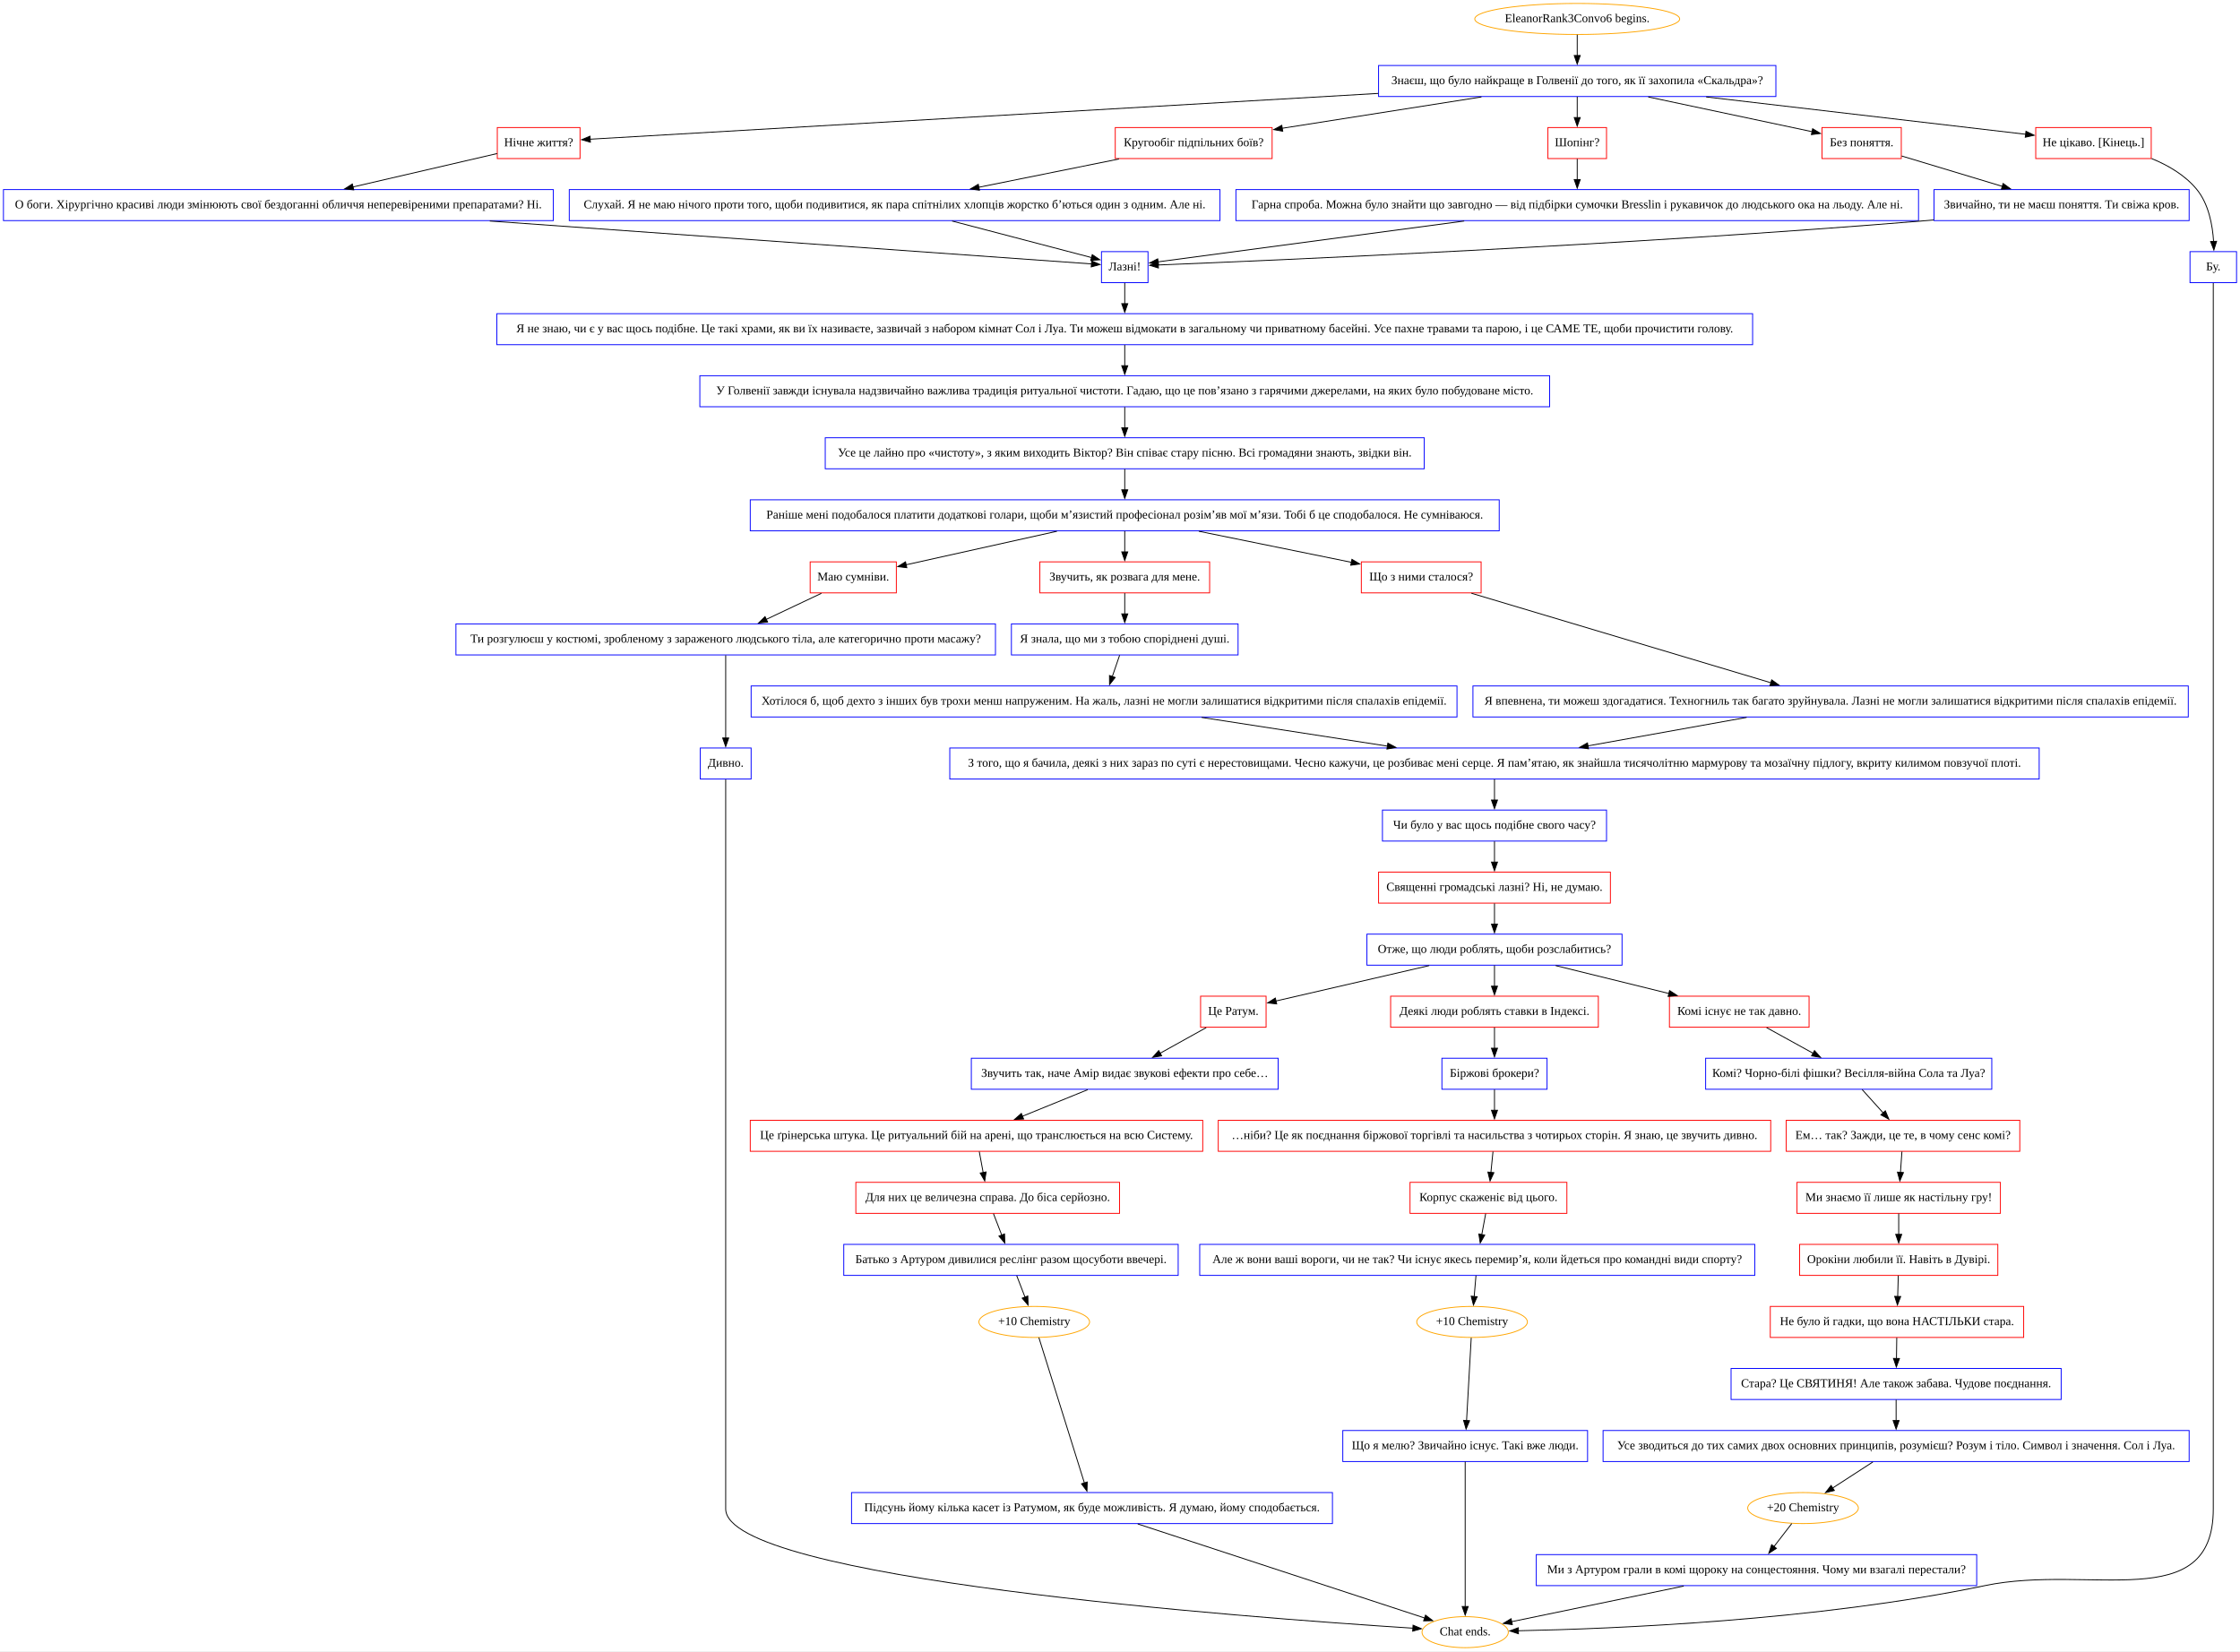
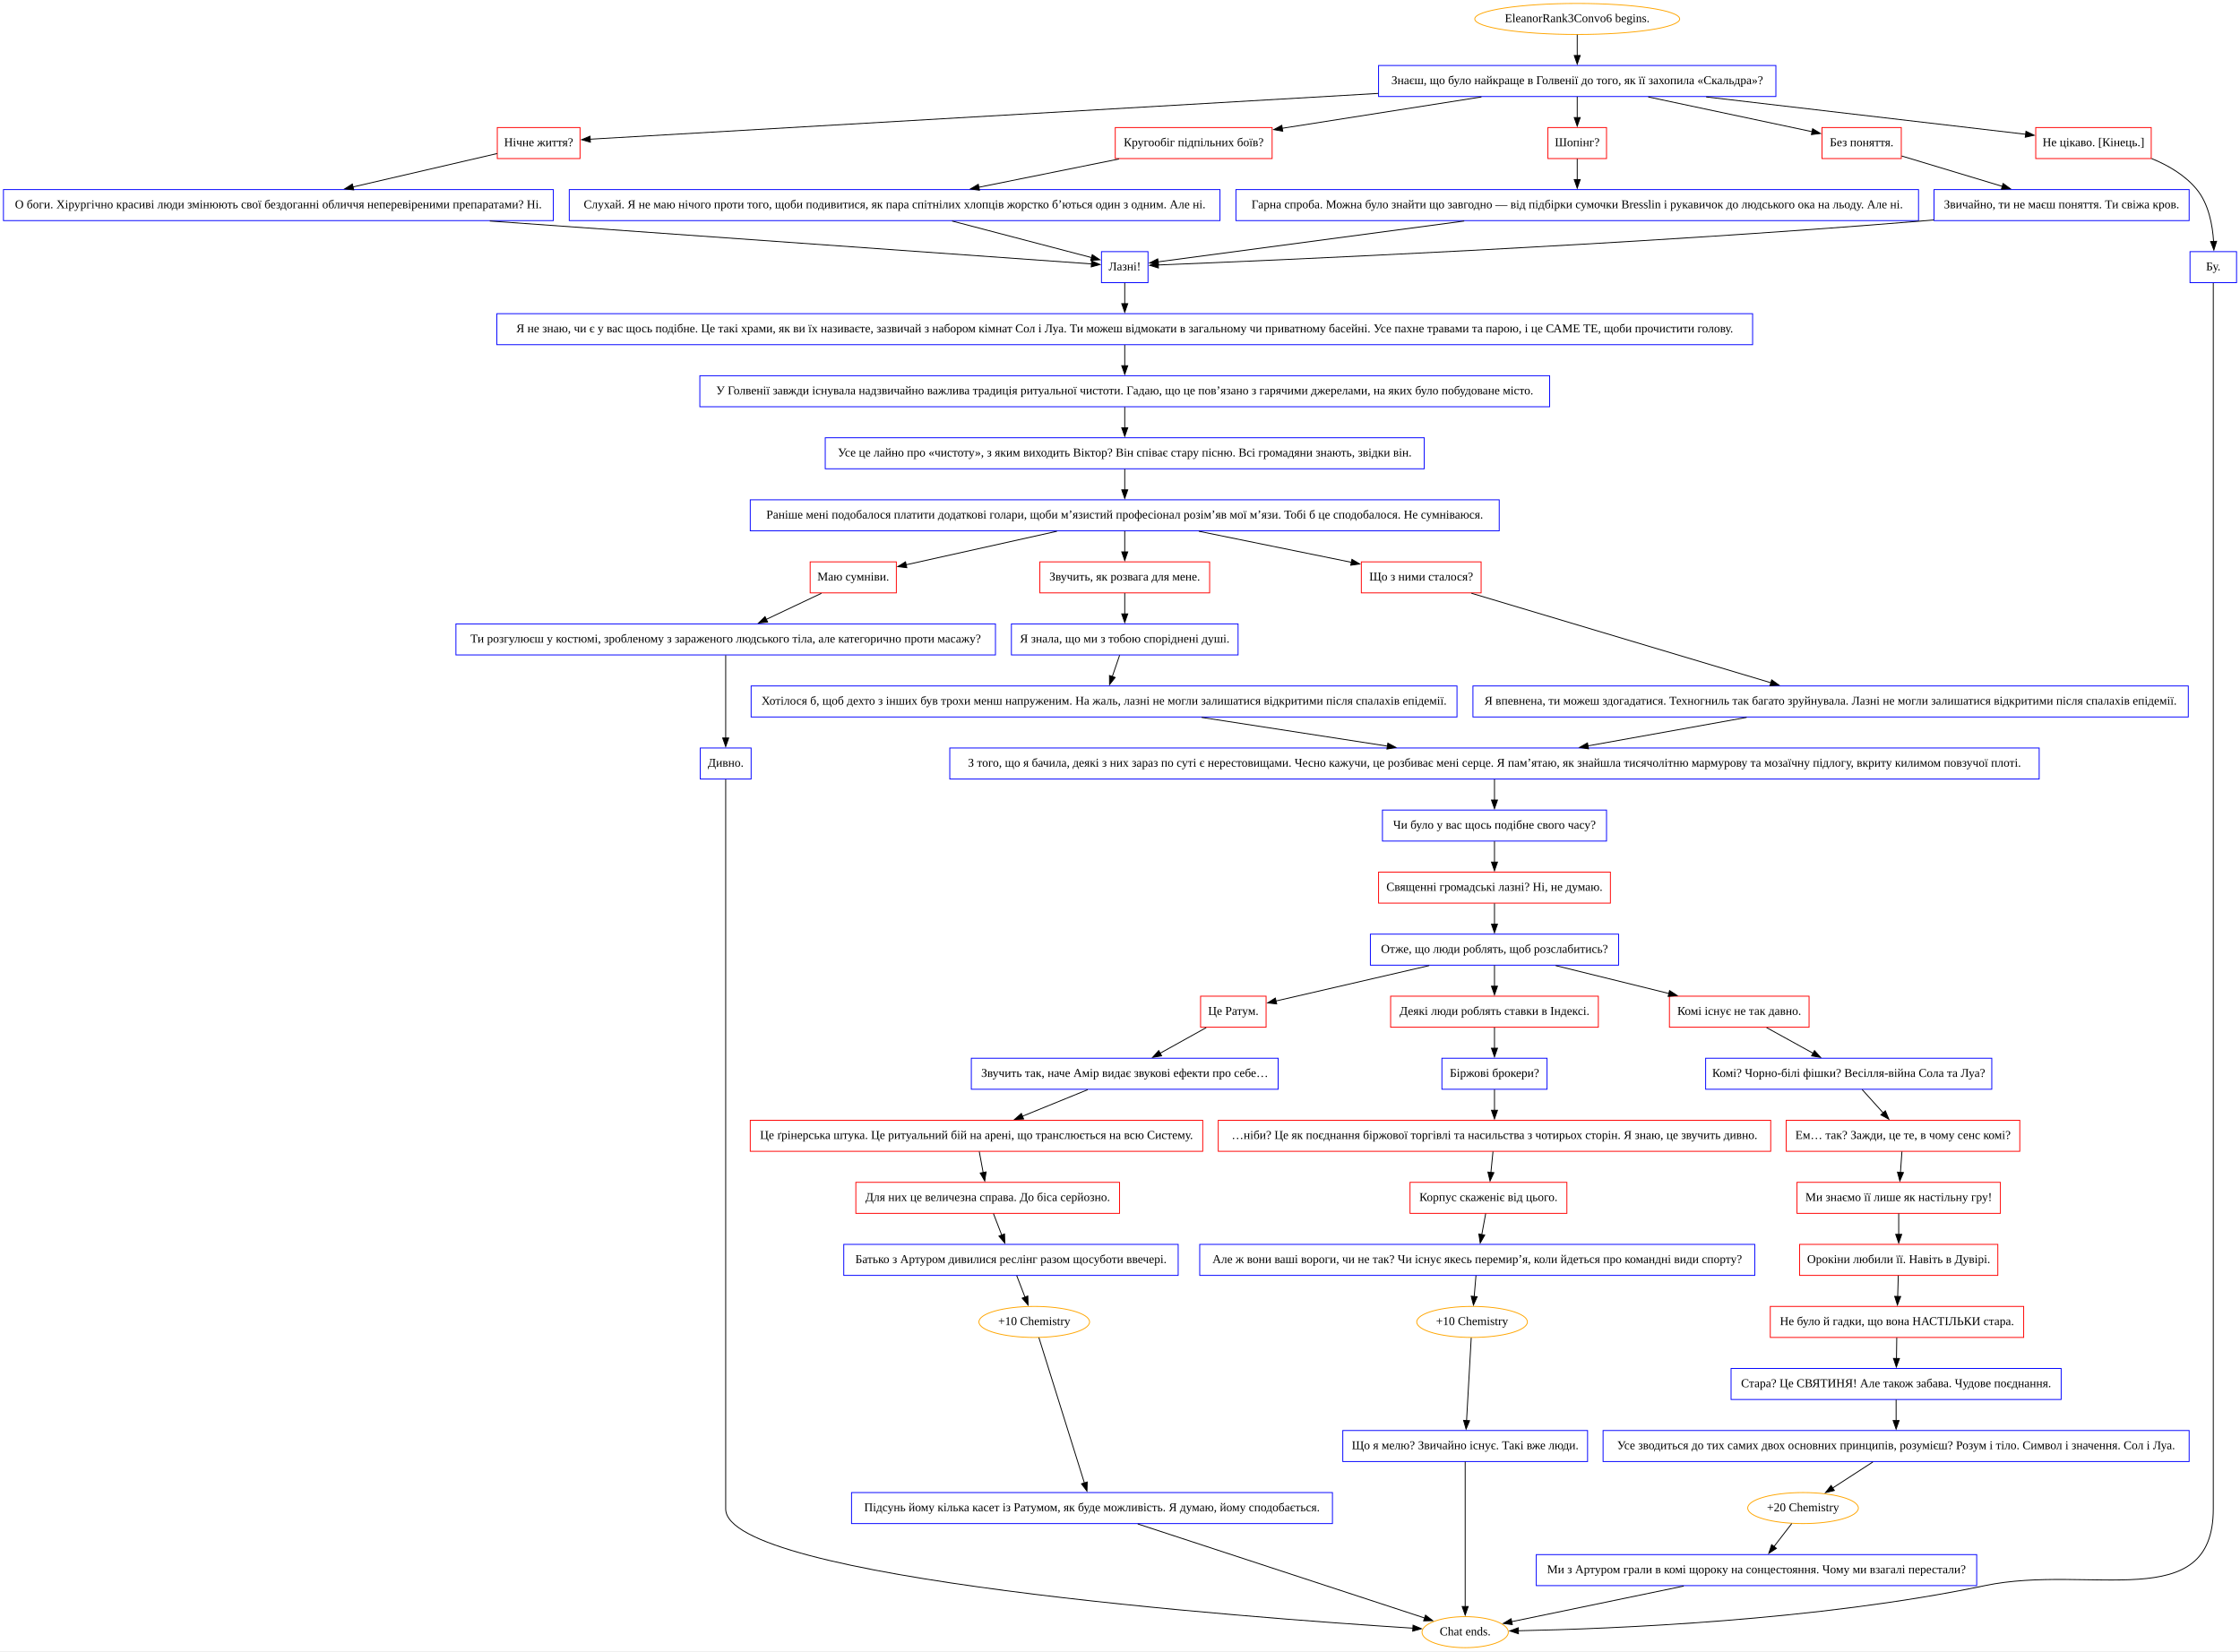
<svg xmlns="http://www.w3.org/2000/svg" width="2599pt" height="1916pt" viewBox="0.00 0.00 2599.00 1916.00">
  <g id="graph0" class="graph" transform="scale(1 1) rotate(0) translate(4 1912)">
    <polygon fill="white" stroke="none" points="-4,4 -4,-1912 2595,-1912 2595,4 -4,4" />
    <g id="node1" class="node">
      <ellipse fill="none" stroke="orange" cx="1826" cy="-1890" rx="118.88" ry="18" />
      <text text-anchor="middle" x="1826" y="-1886.3" font-family="Times New Roman,serif" font-size="14.00">EleanorRank3Convo6 begins.</text>
    </g>
    <g id="node2" class="node">
      <polygon fill="none" stroke="blue" points="2056.5,-1836 1595.5,-1836 1595.5,-1800 2056.5,-1800 2056.5,-1836" />
      <text text-anchor="middle" x="1826" y="-1814.3" font-family="Times New Roman,serif" font-size="14.00">Знаєш, що було найкраще в Голвенії до того, як її захопила «Скальдра»?</text>
    </g>
    <g id="edge1" class="edge">
      <path fill="none" stroke="black" d="M1826,-1871.7C1826,-1864.41 1826,-1855.73 1826,-1847.54" />
      <polygon fill="black" stroke="black" points="1829.5,-1847.62 1826,-1837.62 1822.5,-1847.62 1829.5,-1847.62" />
    </g>
    <g id="node3" class="node">
      <polygon fill="none" stroke="red" points="669,-1764 573,-1764 573,-1728 669,-1728 669,-1764" />
      <text text-anchor="middle" x="621" y="-1742.3" font-family="Times New Roman,serif" font-size="14.00">Нічне життя?</text>
    </g>
    <g id="edge2" class="edge">
      <path fill="none" stroke="black" d="M1595.09,-1803.59C1310.62,-1787.06 844.85,-1760 680.6,-1750.46" />
      <polygon fill="black" stroke="black" points="681,-1746.98 670.82,-1749.89 680.6,-1753.97 681,-1746.98" />
    </g>
    <g id="node4" class="node">
      <polygon fill="none" stroke="red" points="1472,-1764 1290,-1764 1290,-1728 1472,-1728 1472,-1764" />
      <text text-anchor="middle" x="1381" y="-1742.3" font-family="Times New Roman,serif" font-size="14.00">Кругообіг підпільних боїв?</text>
    </g>
    <g id="edge3" class="edge">
      <path fill="none" stroke="black" d="M1714.86,-1799.52C1644.01,-1788.37 1552.88,-1774.04 1483.74,-1763.16" />
      <polygon fill="black" stroke="black" points="1484.32,-1759.71 1473.89,-1761.61 1483.23,-1766.62 1484.32,-1759.71" />
    </g>
    <g id="node5" class="node">
      <polygon fill="none" stroke="red" points="1860,-1764 1792,-1764 1792,-1728 1860,-1728 1860,-1764" />
      <text text-anchor="middle" x="1826" y="-1742.3" font-family="Times New Roman,serif" font-size="14.00">Шопінг?</text>
    </g>
    <g id="edge4" class="edge">
      <path fill="none" stroke="black" d="M1826,-1799.7C1826,-1792.41 1826,-1783.73 1826,-1775.54" />
      <polygon fill="black" stroke="black" points="1829.5,-1775.62 1826,-1765.62 1822.5,-1775.62 1829.5,-1775.62" />
    </g>
    <g id="node6" class="node">
      <polygon fill="none" stroke="red" points="2202,-1764 2110,-1764 2110,-1728 2202,-1728 2202,-1764" />
      <text text-anchor="middle" x="2156" y="-1742.3" font-family="Times New Roman,serif" font-size="14.00">Без поняття.</text>
    </g>
    <g id="edge5" class="edge">
      <path fill="none" stroke="black" d="M1908.42,-1799.52C1967.65,-1786.95 2046,-1770.33 2098.55,-1759.19" />
      <polygon fill="black" stroke="black" points="2099.15,-1762.64 2108.21,-1757.14 2097.7,-1755.79 2099.15,-1762.64" />
    </g>
    <g id="node7" class="node">
      <polygon fill="none" stroke="red" points="2492,-1764 2358,-1764 2358,-1728 2492,-1728 2492,-1764" />
      <text text-anchor="middle" x="2425" y="-1742.3" font-family="Times New Roman,serif" font-size="14.00">Не цікаво. [Кінець.]</text>
    </g>
    <g id="edge6" class="edge">
      <path fill="none" stroke="black" d="M1975.61,-1799.52C2093.2,-1785.77 2252.33,-1767.18 2346.27,-1756.2" />
      <polygon fill="black" stroke="black" points="2346.65,-1759.68 2356.18,-1755.04 2345.84,-1752.73 2346.65,-1759.68" />
    </g>
    <g id="node8" class="node">
      <polygon fill="none" stroke="blue" points="638,-1692 0,-1692 0,-1656 638,-1656 638,-1692" />
      <text text-anchor="middle" x="319" y="-1670.3" font-family="Times New Roman,serif" font-size="14.00">О боги. Хірургічно красиві люди змінюють свої бездоганні обличчя неперевіреними препаратами? Ні.</text>
    </g>
    <g id="edge7" class="edge">
      <path fill="none" stroke="black" d="M572.81,-1733.83C527.87,-1723.41 459.77,-1707.63 405.43,-1695.03" />
      <polygon fill="black" stroke="black" points="406.41,-1691.67 395.88,-1692.82 404.83,-1698.49 406.41,-1691.67" />
    </g>
    <g id="node9" class="node">
      <polygon fill="none" stroke="blue" points="1411.5,-1692 656.5,-1692 656.5,-1656 1411.5,-1656 1411.5,-1692" />
      <text text-anchor="middle" x="1034" y="-1670.3" font-family="Times New Roman,serif" font-size="14.00">Слухай. Я не маю нічого проти того, щоби подивитися, як пара спітнілих хлопців жорстко б’ються один з одним. Але ні.</text>
    </g>
    <g id="edge8" class="edge">
      <path fill="none" stroke="black" d="M1294.33,-1727.52C1244.87,-1717.54 1182.71,-1705 1131.54,-1694.68" />
      <polygon fill="black" stroke="black" points="1132.44,-1691.29 1121.95,-1692.74 1131.06,-1698.15 1132.44,-1691.29" />
    </g>
    <g id="node10" class="node">
      <polygon fill="none" stroke="blue" points="2222,-1692 1430,-1692 1430,-1656 2222,-1656 2222,-1692" />
      <text text-anchor="middle" x="1826" y="-1670.3" font-family="Times New Roman,serif" font-size="14.00">Гарна спроба. Можна було знайти що завгодно — від підбірки сумочки Bresslin і рукавичок до людського ока на льоду. Але ні.</text>
    </g>
    <g id="edge9" class="edge">
      <path fill="none" stroke="black" d="M1826,-1727.7C1826,-1720.41 1826,-1711.73 1826,-1703.54" />
      <polygon fill="black" stroke="black" points="1829.5,-1703.62 1826,-1693.62 1822.5,-1703.62 1829.5,-1703.62" />
    </g>
    <g id="node11" class="node">
      <polygon fill="none" stroke="blue" points="2536,-1692 2240,-1692 2240,-1656 2536,-1656 2536,-1692" />
      <text text-anchor="middle" x="2388" y="-1670.3" font-family="Times New Roman,serif" font-size="14.00">Звичайно, ти не маєш поняття. Ти свіжа кров.</text>
    </g>
    <g id="edge10" class="edge">
      <path fill="none" stroke="black" d="M2202.39,-1731C2235.85,-1720.91 2281.57,-1707.11 2319.26,-1695.74" />
      <polygon fill="black" stroke="black" points="2320.15,-1699.13 2328.72,-1692.89 2318.13,-1692.43 2320.15,-1699.13" />
    </g>
    <g id="node12" class="node">
      <polygon fill="none" stroke="blue" points="2591,-1620 2537,-1620 2537,-1584 2591,-1584 2591,-1620" />
      <text text-anchor="middle" x="2564" y="-1598.3" font-family="Times New Roman,serif" font-size="14.00">Бу.</text>
    </g>
    <g id="edge11" class="edge">
      <path fill="none" stroke="black" d="M2492.43,-1728.02C2511.94,-1720.05 2531.57,-1708.52 2545,-1692 2558.72,-1675.13 2563.18,-1650.67 2564.37,-1631.66" />
      <polygon fill="black" stroke="black" points="2567.86,-1631.99 2564.69,-1621.88 2560.86,-1631.76 2567.86,-1631.99" />
    </g>
    <g id="node13" class="node">
      <polygon fill="none" stroke="blue" points="1328,-1620 1274,-1620 1274,-1584 1328,-1584 1328,-1620" />
      <text text-anchor="middle" x="1301" y="-1598.3" font-family="Times New Roman,serif" font-size="14.00">Лазні!</text>
    </g>
    <g id="edge12" class="edge">
      <path fill="none" stroke="black" d="M564.27,-1655.52C803.76,-1638.44 1148.35,-1613.88 1262.59,-1605.74" />
      <polygon fill="black" stroke="black" points="1262.61,-1609.25 1272.33,-1605.04 1262.11,-1602.26 1262.61,-1609.25" />
    </g>
    <g id="edge13" class="edge">
      <path fill="none" stroke="black" d="M1100.69,-1655.52C1151.76,-1642.13 1220.42,-1624.13 1262.64,-1613.06" />
      <polygon fill="black" stroke="black" points="1263.31,-1616.5 1272.09,-1610.58 1261.53,-1609.73 1263.31,-1616.5" />
    </g>
    <g id="edge14" class="edge">
      <path fill="none" stroke="black" d="M1694.87,-1655.52C1577.54,-1639.87 1413.02,-1617.94 1339.33,-1608.11" />
      <polygon fill="black" stroke="black" points="1340.18,-1604.69 1329.81,-1606.84 1339.26,-1611.63 1340.18,-1604.69" />
    </g>
    <g id="edge15" class="edge">
      <path fill="none" stroke="black" d="M2239.69,-1656.74C2236.77,-1656.48 2233.87,-1656.24 2231,-1656 1885.94,-1627.5 1467.58,-1609.6 1339.86,-1604.5" />
      <polygon fill="black" stroke="black" points="1340.07,-1601.01 1329.94,-1604.11 1339.79,-1608 1340.07,-1601.01" />
    </g>
    <g id="node14" class="node">
      <ellipse fill="none" stroke="orange" cx="1696" cy="-18" rx="50.09" ry="18" />
      <text text-anchor="middle" x="1696" y="-14.3" font-family="Times New Roman,serif" font-size="14.00">Chat ends.</text>
    </g>
    <g id="edge16" class="edge">
      <path fill="none" stroke="black" d="M2564,-1583.51C2564,-1556.71 2564,-1503.87 2564,-1459 2564,-1459 2564,-1459 2564,-161 2564,-36.76 2420.62,-97.39 2299,-72 2104.21,-31.33 1867.68,-21.83 1757.73,-19.64" />
      <polygon fill="black" stroke="black" points="1757.79,-16.14 1747.73,-19.45 1757.67,-23.14 1757.79,-16.14" />
    </g>
    <g id="node15" class="node">
      <polygon fill="none" stroke="blue" points="2029.5,-1548 572.5,-1548 572.5,-1512 2029.5,-1512 2029.5,-1548" />
      <text text-anchor="middle" x="1301" y="-1526.3" font-family="Times New Roman,serif" font-size="14.00">Я не знаю, чи є у вас щось подібне. Це такі храми, як ви їх називаєте, зазвичай з набором кімнат Сол і Луа. Ти можеш відмокати в загальному чи приватному басейні. Усе пахне травами та парою, і це САМЕ ТЕ, щоби прочистити голову.</text>
    </g>
    <g id="edge17" class="edge">
      <path fill="none" stroke="black" d="M1301,-1583.7C1301,-1576.41 1301,-1567.73 1301,-1559.54" />
      <polygon fill="black" stroke="black" points="1304.5,-1559.62 1301,-1549.62 1297.5,-1559.62 1304.5,-1559.62" />
    </g>
    <g id="node16" class="node">
      <polygon fill="none" stroke="blue" points="1794,-1476 808,-1476 808,-1440 1794,-1440 1794,-1476" />
      <text text-anchor="middle" x="1301" y="-1454.3" font-family="Times New Roman,serif" font-size="14.00">У Голвенії завжди існувала надзвичайно важлива традиція ритуальної чистоти. Гадаю, що це пов’язано з гарячими джерелами, на яких було побудоване місто.</text>
    </g>
    <g id="edge18" class="edge">
      <path fill="none" stroke="black" d="M1301,-1511.7C1301,-1504.41 1301,-1495.73 1301,-1487.54" />
      <polygon fill="black" stroke="black" points="1304.5,-1487.62 1301,-1477.62 1297.5,-1487.62 1304.5,-1487.62" />
    </g>
    <g id="node17" class="node">
      <polygon fill="none" stroke="blue" points="1648.5,-1404 953.5,-1404 953.5,-1368 1648.5,-1368 1648.5,-1404" />
      <text text-anchor="middle" x="1301" y="-1382.3" font-family="Times New Roman,serif" font-size="14.00">Усе це лайно про «чистоту», з яким виходить Віктор? Він співає стару пісню. Всі громадяни знають, звідки він.</text>
    </g>
    <g id="edge19" class="edge">
      <path fill="none" stroke="black" d="M1301,-1439.7C1301,-1432.41 1301,-1423.73 1301,-1415.54" />
      <polygon fill="black" stroke="black" points="1304.5,-1415.62 1301,-1405.62 1297.5,-1415.62 1304.5,-1415.62" />
    </g>
    <g id="node18" class="node">
      <polygon fill="none" stroke="blue" points="1735.5,-1332 866.5,-1332 866.5,-1296 1735.5,-1296 1735.5,-1332" />
      <text text-anchor="middle" x="1301" y="-1310.3" font-family="Times New Roman,serif" font-size="14.00">Раніше мені подобалося платити додаткові голари, щоби м’язистий професіонал розім’яв мої м’язи. Тобі б це сподобалося. Не сумніваюся.</text>
    </g>
    <g id="edge20" class="edge">
      <path fill="none" stroke="black" d="M1301,-1367.7C1301,-1360.41 1301,-1351.73 1301,-1343.54" />
      <polygon fill="black" stroke="black" points="1304.5,-1343.62 1301,-1333.62 1297.5,-1343.62 1304.5,-1343.62" />
    </g>
    <g id="node19" class="node">
      <polygon fill="none" stroke="red" points="1036,-1260 936,-1260 936,-1224 1036,-1224 1036,-1260" />
      <text text-anchor="middle" x="986" y="-1238.3" font-family="Times New Roman,serif" font-size="14.00">Маю сумніви.</text>
    </g>
    <g id="edge21" class="edge">
      <path fill="none" stroke="black" d="M1222.32,-1295.52C1168.11,-1283.47 1097.11,-1267.69 1047.14,-1256.59" />
      <polygon fill="black" stroke="black" points="1048.17,-1253.23 1037.65,-1254.48 1046.65,-1260.06 1048.17,-1253.23" />
    </g>
    <g id="node20" class="node">
      <polygon fill="none" stroke="red" points="1399.5,-1260 1202.5,-1260 1202.5,-1224 1399.5,-1224 1399.5,-1260" />
      <text text-anchor="middle" x="1301" y="-1238.3" font-family="Times New Roman,serif" font-size="14.00">Звучить, як розвага для мене.</text>
    </g>
    <g id="edge22" class="edge">
      <path fill="none" stroke="black" d="M1301,-1295.7C1301,-1288.41 1301,-1279.73 1301,-1271.54" />
      <polygon fill="black" stroke="black" points="1304.5,-1271.62 1301,-1261.62 1297.5,-1271.62 1304.5,-1271.62" />
    </g>
    <g id="node21" class="node">
      <polygon fill="none" stroke="red" points="1714.5,-1260 1575.5,-1260 1575.5,-1224 1714.5,-1224 1714.5,-1260" />
      <text text-anchor="middle" x="1645" y="-1238.3" font-family="Times New Roman,serif" font-size="14.00">Що з ними сталося?</text>
    </g>
    <g id="edge23" class="edge">
      <path fill="none" stroke="black" d="M1386.92,-1295.52C1441.17,-1284.48 1510.81,-1270.31 1564.08,-1259.47" />
      <polygon fill="black" stroke="black" points="1564.6,-1262.93 1573.7,-1257.51 1563.21,-1256.07 1564.6,-1262.93" />
    </g>
    <g id="node22" class="node">
      <polygon fill="none" stroke="blue" points="1151,-1188 525,-1188 525,-1152 1151,-1152 1151,-1188" />
      <text text-anchor="middle" x="838" y="-1166.3" font-family="Times New Roman,serif" font-size="14.00">Ти розгулюєш у костюмі, зробленому з зараженого людського тіла, але категорично проти масажу?</text>
    </g>
    <g id="edge24" class="edge">
      <path fill="none" stroke="black" d="M949.04,-1223.52C929.63,-1214.34 905.64,-1202.99 884.93,-1193.2" />
      <polygon fill="black" stroke="black" points="886.65,-1190.14 876.12,-1189.03 883.66,-1196.47 886.65,-1190.14" />
    </g>
    <g id="node23" class="node">
      <polygon fill="none" stroke="blue" points="1432.5,-1188 1169.5,-1188 1169.5,-1152 1432.5,-1152 1432.5,-1188" />
      <text text-anchor="middle" x="1301" y="-1166.3" font-family="Times New Roman,serif" font-size="14.00">Я знала, що ми з тобою споріднені душі.</text>
    </g>
    <g id="edge25" class="edge">
      <path fill="none" stroke="black" d="M1301,-1223.7C1301,-1216.41 1301,-1207.73 1301,-1199.54" />
      <polygon fill="black" stroke="black" points="1304.5,-1199.62 1301,-1189.62 1297.5,-1199.62 1304.5,-1199.62" />
    </g>
    <g id="node24" class="node">
      <polygon fill="none" stroke="blue" points="2535,-1116 1705,-1116 1705,-1080 2535,-1080 2535,-1116" />
      <text text-anchor="middle" x="2120" y="-1094.3" font-family="Times New Roman,serif" font-size="14.00">Я впевнена, ти можеш здогадатися. Техногниль так багато зруйнувала. Лазні не могли залишатися відкритими після спалахів епідемії.</text>
    </g>
    <g id="edge26" class="edge">
      <path fill="none" stroke="black" d="M1703.24,-1223.59C1791.06,-1197.34 1957.03,-1147.72 2050.86,-1119.67" />
      <polygon fill="black" stroke="black" points="2051.62,-1123.09 2060.2,-1116.88 2049.62,-1116.39 2051.62,-1123.09" />
    </g>
    <g id="node25" class="node">
      <polygon fill="none" stroke="blue" points="867.5,-1044 808.5,-1044 808.5,-1008 867.5,-1008 867.5,-1044" />
      <text text-anchor="middle" x="838" y="-1022.3" font-family="Times New Roman,serif" font-size="14.00">Дивно.</text>
    </g>
    <g id="edge27" class="edge">
      <path fill="none" stroke="black" d="M838,-1151.59C838,-1127.61 838,-1084.14 838,-1055.42" />
      <polygon fill="black" stroke="black" points="841.5,-1055.62 838,-1045.62 834.5,-1055.62 841.5,-1055.62" />
    </g>
    <g id="node26" class="node">
      <polygon fill="none" stroke="blue" points="1686.5,-1116 867.5,-1116 867.5,-1080 1686.5,-1080 1686.5,-1116" />
      <text text-anchor="middle" x="1277" y="-1094.3" font-family="Times New Roman,serif" font-size="14.00">Хотілося б, щоб дехто з інших був трохи менш напруженим. На жаль, лазні не могли залишатися відкритими після спалахів епідемії.</text>
    </g>
    <g id="edge28" class="edge">
      <path fill="none" stroke="black" d="M1295.07,-1151.7C1292.51,-1144.24 1289.45,-1135.32 1286.59,-1126.97" />
      <polygon fill="black" stroke="black" points="1289.91,-1125.86 1283.36,-1117.54 1283.29,-1128.13 1289.91,-1125.86" />
    </g>
    <g id="node27" class="node">
      <polygon fill="none" stroke="blue" points="2362,-1044 1098,-1044 1098,-1008 2362,-1008 2362,-1044" />
      <text text-anchor="middle" x="1730" y="-1022.3" font-family="Times New Roman,serif" font-size="14.00">З того, що я бачила, деякі з них зараз по суті є нерестовищами. Чесно кажучи, це розбиває мені серце. Я пам’ятаю, як знайшла тисячолітню мармурову та мозаїчну підлогу, вкриту килимом повзучої плоті.</text>
    </g>
    <g id="edge29" class="edge">
      <path fill="none" stroke="black" d="M2022.59,-1079.52C1966.53,-1069.45 1895.97,-1056.79 1838.18,-1046.42" />
      <polygon fill="black" stroke="black" points="1839.13,-1043.03 1828.67,-1044.71 1837.89,-1049.92 1839.13,-1043.03" />
    </g>
    <g id="edge30" class="edge">
      <path fill="none" stroke="black" d="M838,-1007.51C838,-980.71 838,-927.87 838,-883 838,-883 838,-883 838,-161 838,-80.08 1439.64,-35.11 1635.31,-22.62" />
      <polygon fill="black" stroke="black" points="1635.52,-26.12 1645.28,-22 1635.08,-19.13 1635.52,-26.12" />
    </g>
    <g id="edge31" class="edge">
      <path fill="none" stroke="black" d="M1390.14,-1079.52C1455.8,-1069.37 1538.59,-1056.58 1606.01,-1046.16" />
      <polygon fill="black" stroke="black" points="1606.28,-1049.66 1615.63,-1044.67 1605.21,-1042.74 1606.28,-1049.66" />
    </g>
    <g id="node28" class="node">
      <polygon fill="none" stroke="blue" points="1860,-972 1600,-972 1600,-936 1860,-936 1860,-972" />
      <text text-anchor="middle" x="1730" y="-950.3" font-family="Times New Roman,serif" font-size="14.00">Чи було у вас щось подібне свого часу?</text>
    </g>
    <g id="edge32" class="edge">
      <path fill="none" stroke="black" d="M1730,-1007.7C1730,-1000.41 1730,-991.73 1730,-983.54" />
      <polygon fill="black" stroke="black" points="1733.5,-983.62 1730,-973.62 1726.5,-983.62 1733.5,-983.62" />
    </g>
    <g id="node29" class="node">
      <polygon fill="none" stroke="red" points="1864.5,-900 1595.5,-900 1595.5,-864 1864.5,-864 1864.5,-900" />
      <text text-anchor="middle" x="1730" y="-878.3" font-family="Times New Roman,serif" font-size="14.00">Священні громадські лазні? Ні, не думаю.</text>
    </g>
    <g id="edge33" class="edge">
      <path fill="none" stroke="black" d="M1730,-935.7C1730,-928.41 1730,-919.73 1730,-911.54" />
      <polygon fill="black" stroke="black" points="1733.5,-911.62 1730,-901.62 1726.5,-911.62 1733.5,-911.62" />
    </g>
    <g id="node30" class="node">
-       <polygon fill="none" stroke="blue" points="1878,-828 1582,-828 1582,-792 1878,-792 1878,-828" />
-       <text text-anchor="middle" x="1730" y="-806.3" font-family="Times New Roman,serif" font-size="14.00">Отже, що люди роблять, щоби розслабитись?</text>
+       <polygon fill="none" stroke="blue" points="1874,-828 1586,-828 1586,-792 1874,-792 1874,-828" />
+       <text text-anchor="middle" x="1730" y="-806.3" font-family="Times New Roman,serif" font-size="14.00">Отже, що люди роблять, щоб розслабитись?</text>
    </g>
    <g id="edge34" class="edge">
      <path fill="none" stroke="black" d="M1730,-863.7C1730,-856.41 1730,-847.73 1730,-839.54" />
      <polygon fill="black" stroke="black" points="1733.5,-839.62 1730,-829.62 1726.5,-839.62 1733.5,-839.62" />
    </g>
    <g id="node31" class="node">
      <polygon fill="none" stroke="red" points="1465,-756 1389,-756 1389,-720 1465,-720 1465,-756" />
      <text text-anchor="middle" x="1427" y="-734.3" font-family="Times New Roman,serif" font-size="14.00">Це Ратум.</text>
    </g>
    <g id="edge35" class="edge">
      <path fill="none" stroke="black" d="M1654.32,-791.52C1598.66,-778.66 1524.6,-761.55 1476.38,-750.41" />
      <polygon fill="black" stroke="black" points="1477.31,-747.03 1466.77,-748.19 1475.73,-753.85 1477.31,-747.03" />
    </g>
    <g id="node32" class="node">
      <polygon fill="none" stroke="red" points="1850.5,-756 1609.5,-756 1609.5,-720 1850.5,-720 1850.5,-756" />
      <text text-anchor="middle" x="1730" y="-734.3" font-family="Times New Roman,serif" font-size="14.00">Деякі люди роблять ставки в Індексі.</text>
    </g>
    <g id="edge36" class="edge">
      <path fill="none" stroke="black" d="M1730,-791.7C1730,-784.41 1730,-775.73 1730,-767.54" />
      <polygon fill="black" stroke="black" points="1733.5,-767.62 1730,-757.62 1726.5,-767.62 1733.5,-767.62" />
    </g>
    <g id="node33" class="node">
      <polygon fill="none" stroke="red" points="2095,-756 1933,-756 1933,-720 2095,-720 2095,-756" />
      <text text-anchor="middle" x="2014" y="-734.3" font-family="Times New Roman,serif" font-size="14.00">Комі існує не так давно.</text>
    </g>
    <g id="edge37" class="edge">
      <path fill="none" stroke="black" d="M1800.93,-791.52C1840.9,-781.67 1890.99,-769.32 1932.55,-759.07" />
      <polygon fill="black" stroke="black" points="1933.14,-762.54 1942.01,-756.74 1931.46,-755.74 1933.14,-762.54" />
    </g>
    <g id="node34" class="node">
      <polygon fill="none" stroke="blue" points="1479,-684 1123,-684 1123,-648 1479,-648 1479,-684" />
      <text text-anchor="middle" x="1301" y="-662.3" font-family="Times New Roman,serif" font-size="14.00">Звучить так, наче Амір видає звукові ефекти про себе…</text>
    </g>
    <g id="edge38" class="edge">
      <path fill="none" stroke="black" d="M1395.53,-719.52C1379.32,-710.51 1359.36,-699.42 1341.97,-689.76" />
      <polygon fill="black" stroke="black" points="1343.83,-686.79 1333.39,-685 1340.43,-692.91 1343.83,-686.79" />
    </g>
    <g id="node35" class="node">
      <polygon fill="none" stroke="blue" points="1791,-684 1669,-684 1669,-648 1791,-648 1791,-684" />
      <text text-anchor="middle" x="1730" y="-662.3" font-family="Times New Roman,serif" font-size="14.00">Біржові брокери?</text>
    </g>
    <g id="edge39" class="edge">
      <path fill="none" stroke="black" d="M1730,-719.7C1730,-712.41 1730,-703.73 1730,-695.54" />
      <polygon fill="black" stroke="black" points="1733.5,-695.62 1730,-685.62 1726.5,-695.62 1733.5,-695.62" />
    </g>
    <g id="node36" class="node">
      <polygon fill="none" stroke="blue" points="2307,-684 1975,-684 1975,-648 2307,-648 2307,-684" />
      <text text-anchor="middle" x="2141" y="-662.3" font-family="Times New Roman,serif" font-size="14.00">Комі? Чорно-білі фішки? Весілля-війна Сола та Луа?</text>
    </g>
    <g id="edge40" class="edge">
      <path fill="none" stroke="black" d="M2045.72,-719.52C2062.06,-710.51 2082.17,-699.42 2099.71,-689.76" />
      <polygon fill="black" stroke="black" points="2101.29,-692.88 2108.36,-684.99 2097.91,-686.75 2101.29,-692.88" />
    </g>
    <g id="node37" class="node">
      <polygon fill="none" stroke="red" points="1391.5,-612 866.5,-612 866.5,-576 1391.5,-576 1391.5,-612" />
      <text text-anchor="middle" x="1129" y="-590.3" font-family="Times New Roman,serif" font-size="14.00">Це ґрінерська штука. Це ритуальний бій на арені, що транслюється на всю Систему.</text>
    </g>
    <g id="edge41" class="edge">
      <path fill="none" stroke="black" d="M1258.04,-647.52C1235.07,-638.17 1206.58,-626.57 1182.22,-616.66" />
      <polygon fill="black" stroke="black" points="1183.69,-613.48 1173.11,-612.95 1181.05,-619.96 1183.69,-613.48" />
    </g>
    <g id="node38" class="node">
      <polygon fill="none" stroke="red" points="2050.5,-612 1409.5,-612 1409.5,-576 2050.5,-576 2050.5,-612" />
      <text text-anchor="middle" x="1730" y="-590.3" font-family="Times New Roman,serif" font-size="14.00">…ніби? Це як поєднання біржової торгівлі та насильства з чотирьох сторін. Я знаю, це звучить дивно.</text>
    </g>
    <g id="edge42" class="edge">
      <path fill="none" stroke="black" d="M1730,-647.7C1730,-640.41 1730,-631.73 1730,-623.54" />
      <polygon fill="black" stroke="black" points="1733.5,-623.62 1730,-613.62 1726.5,-623.62 1733.5,-623.62" />
    </g>
    <g id="node39" class="node">
      <polygon fill="none" stroke="red" points="2339.5,-612 2068.5,-612 2068.5,-576 2339.5,-576 2339.5,-612" />
      <text text-anchor="middle" x="2204" y="-590.3" font-family="Times New Roman,serif" font-size="14.00">Ем… так? Зажди, це те, в чому сенс комі?</text>
    </g>
    <g id="edge43" class="edge">
      <path fill="none" stroke="black" d="M2156.57,-647.7C2163.97,-639.47 2172.97,-629.48 2181.12,-620.42" />
      <polygon fill="black" stroke="black" points="2183.51,-623 2187.59,-613.23 2178.3,-618.32 2183.51,-623" />
    </g>
    <g id="node40" class="node">
      <polygon fill="none" stroke="red" points="1295,-540 989,-540 989,-504 1295,-504 1295,-540" />
      <text text-anchor="middle" x="1142" y="-518.3" font-family="Times New Roman,serif" font-size="14.00">Для них це величезна справа. До біса серйозно.</text>
    </g>
    <g id="edge44" class="edge">
      <path fill="none" stroke="black" d="M1132.21,-575.7C1133.58,-568.32 1135.22,-559.52 1136.75,-551.25" />
      <polygon fill="black" stroke="black" points="1140.16,-552.06 1138.55,-541.59 1133.28,-550.79 1140.16,-552.06" />
    </g>
    <g id="node41" class="node">
      <polygon fill="none" stroke="red" points="1814,-540 1632,-540 1632,-504 1814,-504 1814,-540" />
      <text text-anchor="middle" x="1723" y="-518.3" font-family="Times New Roman,serif" font-size="14.00">Корпус скаженіє від цього.</text>
    </g>
    <g id="edge45" class="edge">
      <path fill="none" stroke="black" d="M1728.27,-575.7C1727.54,-568.41 1726.67,-559.73 1725.85,-551.54" />
      <polygon fill="black" stroke="black" points="1729.34,-551.21 1724.86,-541.61 1722.37,-551.91 1729.34,-551.21" />
    </g>
    <g id="node42" class="node">
      <polygon fill="none" stroke="red" points="2317,-540 2081,-540 2081,-504 2317,-504 2317,-540" />
      <text text-anchor="middle" x="2199" y="-518.3" font-family="Times New Roman,serif" font-size="14.00">Ми знаємо її лише як настільну гру!</text>
    </g>
    <g id="edge46" class="edge">
      <path fill="none" stroke="black" d="M2202.76,-575.7C2202.24,-568.41 2201.62,-559.73 2201.04,-551.54" />
      <polygon fill="black" stroke="black" points="2204.53,-551.34 2200.33,-541.61 2197.55,-551.84 2204.53,-551.34" />
    </g>
    <g id="node43" class="node">
      <polygon fill="none" stroke="blue" points="1363,-468 975,-468 975,-432 1363,-432 1363,-468" />
      <text text-anchor="middle" x="1169" y="-446.3" font-family="Times New Roman,serif" font-size="14.00">Батько з Артуром дивилися реслінг разом щосуботи ввечері.</text>
    </g>
    <g id="edge47" class="edge">
      <path fill="none" stroke="black" d="M1148.67,-503.7C1151.58,-496.15 1155.07,-487.12 1158.32,-478.68" />
      <polygon fill="black" stroke="black" points="1161.52,-480.11 1161.86,-469.52 1154.99,-477.59 1161.52,-480.11" />
    </g>
    <g id="node44" class="node">
      <polygon fill="none" stroke="blue" points="2032,-468 1388,-468 1388,-432 2032,-432 2032,-468" />
      <text text-anchor="middle" x="1710" y="-446.3" font-family="Times New Roman,serif" font-size="14.00">Але ж вони ваші вороги, чи не так? Чи існує якесь перемир’я, коли йдеться про командні види спорту?</text>
    </g>
    <g id="edge48" class="edge">
      <path fill="none" stroke="black" d="M1719.79,-503.7C1718.42,-496.32 1716.78,-487.52 1715.25,-479.25" />
      <polygon fill="black" stroke="black" points="1718.72,-478.79 1713.45,-469.59 1711.84,-480.06 1718.72,-478.79" />
    </g>
    <g id="node45" class="node">
      <polygon fill="none" stroke="red" points="2314,-468 2084,-468 2084,-432 2314,-432 2314,-468" />
      <text text-anchor="middle" x="2199" y="-446.3" font-family="Times New Roman,serif" font-size="14.00">Орокіни любили її. Навіть в Дувірі.</text>
    </g>
    <g id="edge49" class="edge">
      <path fill="none" stroke="black" d="M2199,-503.7C2199,-496.41 2199,-487.73 2199,-479.54" />
      <polygon fill="black" stroke="black" points="2202.5,-479.62 2199,-469.62 2195.5,-479.62 2202.5,-479.62" />
    </g>
    <g id="node46" class="node">
      <ellipse fill="none" stroke="orange" cx="1196" cy="-378" rx="64.19" ry="18" />
      <text text-anchor="middle" x="1196" y="-374.3" font-family="Times New Roman,serif" font-size="14.00">+10 Chemistry</text>
    </g>
    <g id="edge50" class="edge">
      <path fill="none" stroke="black" d="M1175.67,-431.7C1178.58,-424.15 1182.07,-415.12 1185.32,-406.68" />
      <polygon fill="black" stroke="black" points="1188.52,-408.11 1188.86,-397.52 1181.99,-405.59 1188.52,-408.11" />
    </g>
    <g id="node47" class="node">
      <ellipse fill="none" stroke="orange" cx="1704" cy="-378" rx="64.19" ry="18" />
      <text text-anchor="middle" x="1704" y="-374.3" font-family="Times New Roman,serif" font-size="14.00">+10 Chemistry</text>
    </g>
    <g id="edge51" class="edge">
      <path fill="none" stroke="black" d="M1708.52,-431.7C1707.89,-424.41 1707.15,-415.73 1706.45,-407.54" />
      <polygon fill="black" stroke="black" points="1709.94,-407.28 1705.6,-397.61 1702.96,-407.87 1709.94,-407.28" />
    </g>
    <g id="node48" class="node">
      <polygon fill="none" stroke="red" points="2344,-396 2050,-396 2050,-360 2344,-360 2344,-396" />
      <text text-anchor="middle" x="2197" y="-374.3" font-family="Times New Roman,serif" font-size="14.00">Не було й гадки, що вона НАСТІЛЬКИ стара.</text>
    </g>
    <g id="edge52" class="edge">
      <path fill="none" stroke="black" d="M2198.51,-431.7C2198.3,-424.41 2198.05,-415.73 2197.82,-407.54" />
      <polygon fill="black" stroke="black" points="2201.32,-407.51 2197.53,-397.62 2194.32,-407.71 2201.32,-407.51" />
    </g>
    <g id="node49" class="node">
      <polygon fill="none" stroke="blue" points="1542,-180 984,-180 984,-144 1542,-144 1542,-180" />
      <text text-anchor="middle" x="1263" y="-158.3" font-family="Times New Roman,serif" font-size="14.00">Підсунь йому кілька касет із Ратумом, як буде можливість. Я думаю, йому сподобається.</text>
    </g>
    <g id="edge53" class="edge">
      <path fill="none" stroke="black" d="M1201.37,-359.85C1212.91,-322.99 1240.17,-235.92 1254.25,-190.96" />
      <polygon fill="black" stroke="black" points="1257.5,-192.27 1257.15,-181.68 1250.82,-190.17 1257.5,-192.27" />
    </g>
    <g id="node50" class="node">
      <polygon fill="none" stroke="blue" points="1838,-252 1554,-252 1554,-216 1838,-216 1838,-252" />
      <text text-anchor="middle" x="1696" y="-230.3" font-family="Times New Roman,serif" font-size="14.00">Що я мелю? Звичайно існує. Такі вже люди.</text>
    </g>
    <g id="edge54" class="edge">
      <path fill="none" stroke="black" d="M1703.02,-359.59C1701.67,-335.61 1699.22,-292.14 1697.6,-263.42" />
      <polygon fill="black" stroke="black" points="1701.11,-263.41 1697.05,-253.62 1694.12,-263.8 1701.11,-263.41" />
    </g>
    <g id="node51" class="node">
      <polygon fill="none" stroke="blue" points="2387.5,-324 2004.5,-324 2004.5,-288 2387.5,-288 2387.5,-324" />
      <text text-anchor="middle" x="2196" y="-302.3" font-family="Times New Roman,serif" font-size="14.00">Стара? Це СВЯТИНЯ! Але також забава. Чудове поєднання.</text>
    </g>
    <g id="edge55" class="edge">
      <path fill="none" stroke="black" d="M2196.75,-359.7C2196.65,-352.41 2196.52,-343.73 2196.41,-335.54" />
      <polygon fill="black" stroke="black" points="2199.91,-335.57 2196.27,-325.62 2192.91,-335.67 2199.91,-335.57" />
    </g>
    <g id="edge56" class="edge">
      <path fill="none" stroke="black" d="M1316.09,-143.59C1401.4,-115.61 1567.61,-61.1 1648.92,-34.44" />
      <polygon fill="black" stroke="black" points="1649.97,-37.78 1658.38,-31.34 1647.78,-31.13 1649.97,-37.78" />
    </g>
    <g id="edge57" class="edge">
      <path fill="none" stroke="black" d="M1696,-215.85C1696,-179.14 1696,-92.66 1696,-47.53" />
      <polygon fill="black" stroke="black" points="1699.5,-47.75 1696,-37.75 1692.5,-47.75 1699.5,-47.75" />
    </g>
    <g id="node52" class="node">
      <polygon fill="none" stroke="blue" points="2536,-252 1856,-252 1856,-216 2536,-216 2536,-252" />
      <text text-anchor="middle" x="2196" y="-230.3" font-family="Times New Roman,serif" font-size="14.00">Усе зводиться до тих самих двох основних принципів, розумієш? Розум і тіло. Символ і значення. Сол і Луа.</text>
    </g>
    <g id="edge58" class="edge">
      <path fill="none" stroke="black" d="M2196,-287.7C2196,-280.41 2196,-271.73 2196,-263.54" />
      <polygon fill="black" stroke="black" points="2199.5,-263.62 2196,-253.62 2192.5,-263.62 2199.5,-263.62" />
    </g>
    <g id="node53" class="node">
      <ellipse fill="none" stroke="orange" cx="2088" cy="-162" rx="64.19" ry="18" />
      <text text-anchor="middle" x="2088" y="-158.3" font-family="Times New Roman,serif" font-size="14.00">+20 Chemistry</text>
    </g>
    <g id="edge59" class="edge">
      <path fill="none" stroke="black" d="M2169.03,-215.52C2154.88,-206.35 2137.4,-195.02 2122.3,-185.23" />
      <polygon fill="black" stroke="black" points="2124.35,-182.39 2114.05,-179.89 2120.54,-188.26 2124.35,-182.39" />
    </g>
    <g id="node54" class="node">
      <polygon fill="none" stroke="blue" points="2289.5,-108 1778.5,-108 1778.5,-72 2289.5,-72 2289.5,-108" />
      <text text-anchor="middle" x="2034" y="-86.3" font-family="Times New Roman,serif" font-size="14.00">Ми з Артуром грали в комі щороку на сонцестояння. Чому ми взагалі перестали?</text>
    </g>
    <g id="edge60" class="edge">
      <path fill="none" stroke="black" d="M2074.93,-144.05C2068.72,-136.01 2061.16,-126.2 2054.23,-117.23" />
      <polygon fill="black" stroke="black" points="2057.13,-115.25 2048.25,-109.47 2051.59,-119.53 2057.13,-115.25" />
    </g>
    <g id="edge61" class="edge">
      <path fill="none" stroke="black" d="M1949.58,-71.52C1886.97,-58.55 1803.48,-41.26 1749.73,-30.13" />
      <polygon fill="black" stroke="black" points="1750.71,-26.76 1740.21,-28.16 1749.29,-33.61 1750.71,-26.76" />
    </g>
  </g>
</svg>
